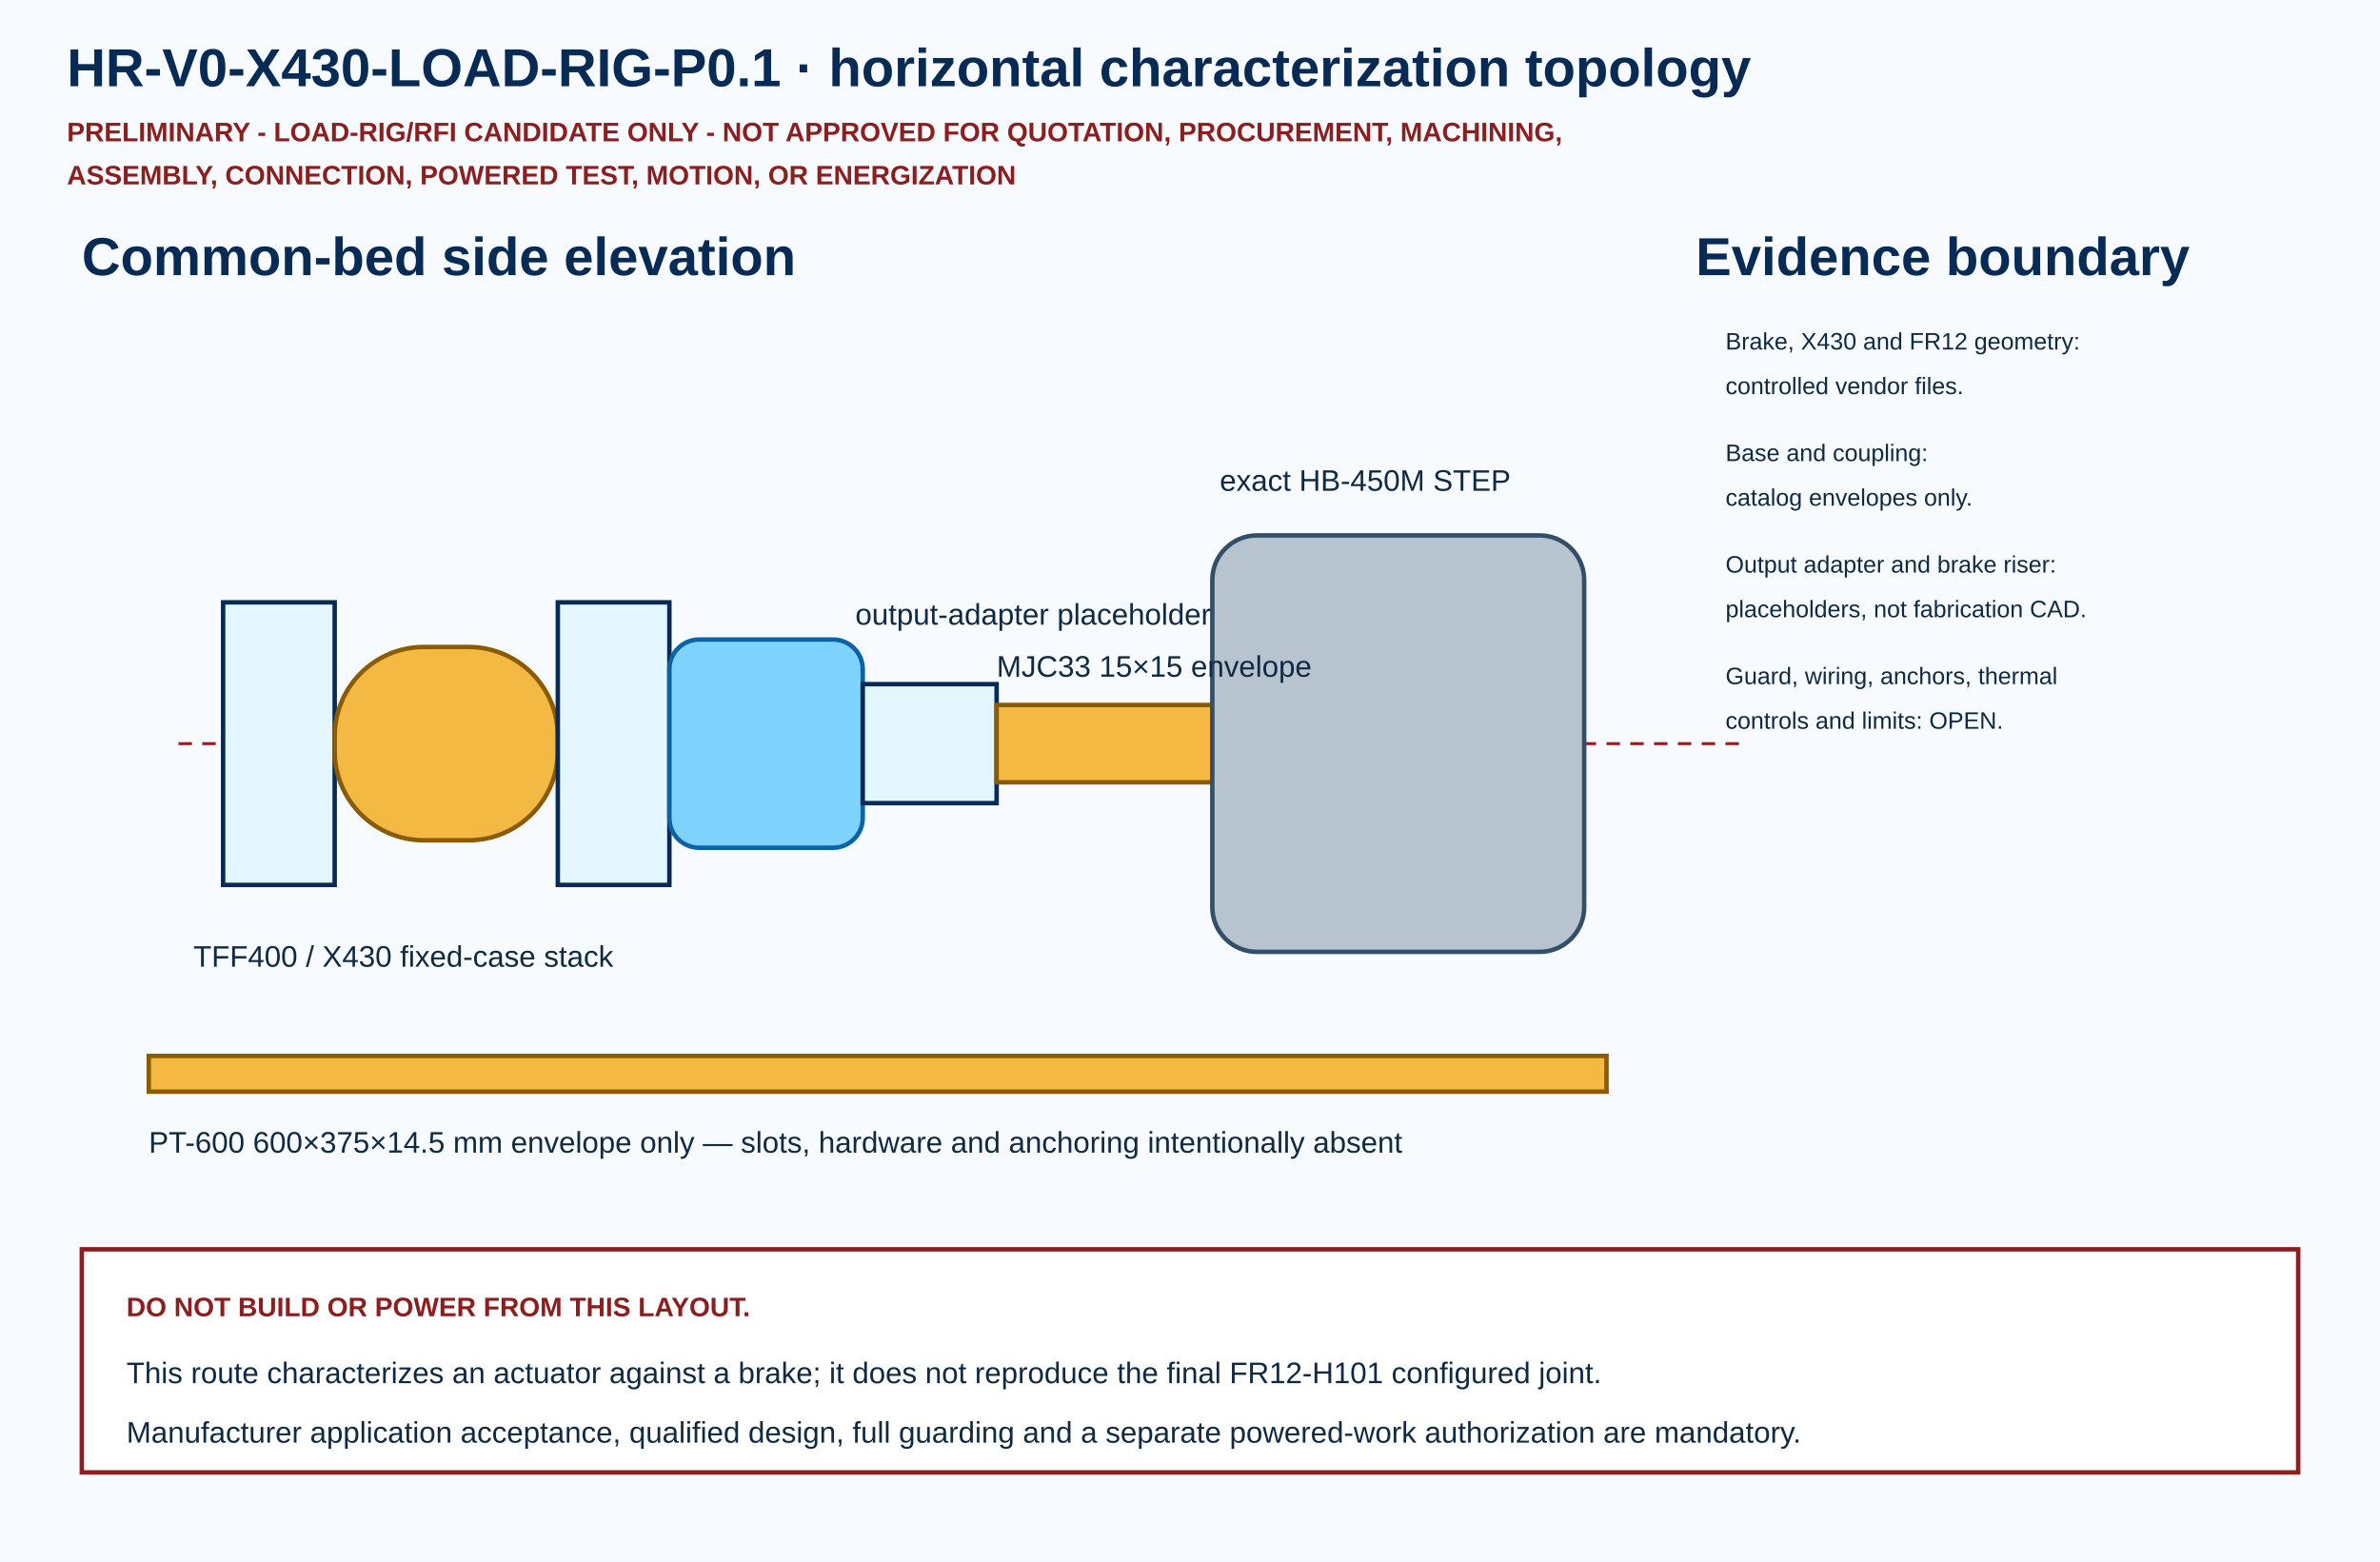
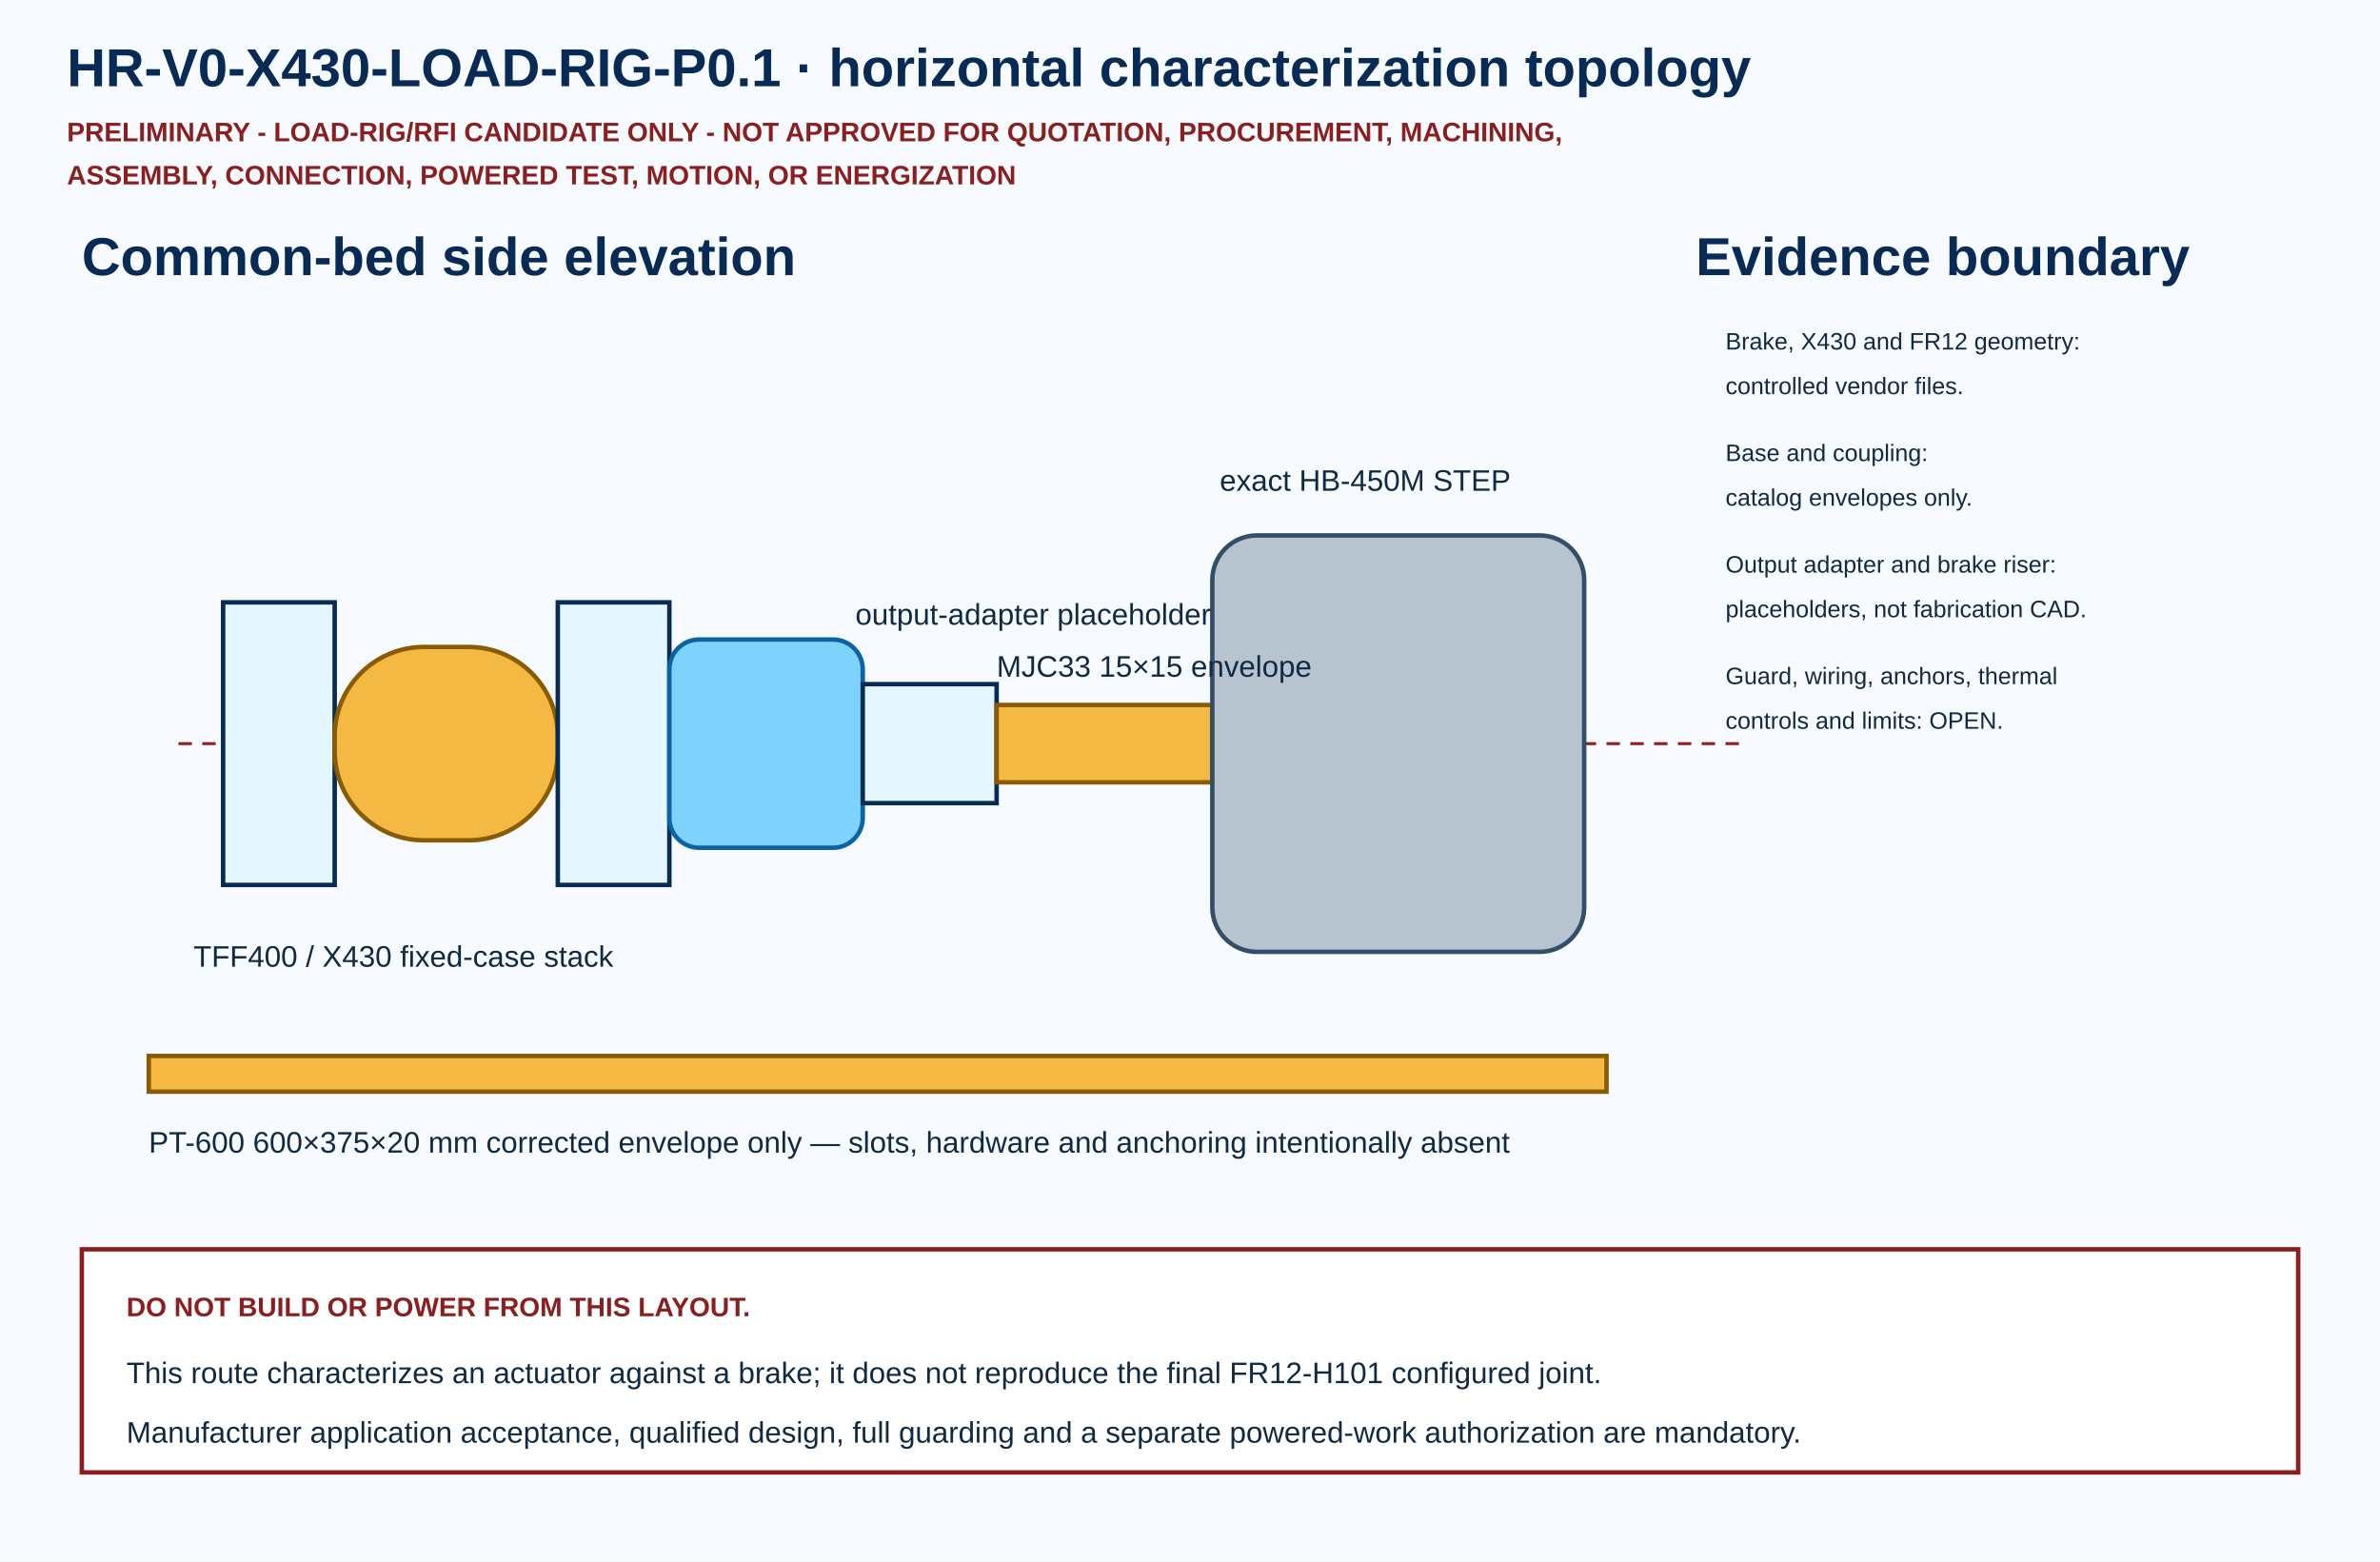
<svg xmlns="http://www.w3.org/2000/svg" width="1600" height="1050" viewBox="0 0 1600 1050" style="max-width:100%;height:auto">
  <style>
text{font-family:Arial,sans-serif;fill:#102a43;font-size:20px}.h{font-size:36px;font-weight:700;fill:#082b55}.w{font-size:18px;font-weight:700;fill:#8b1e1e}.b{fill:#e4f6ff;stroke:#082b55;stroke-width:3}.g{fill:#f4b942;stroke:#8a5b00;stroke-width:3}.s{fill:#7dd3fc;stroke:#0b63a3;stroke-width:3}.x{stroke:#9b1c1c;stroke-width:2;stroke-dasharray:9 7}.sm{font-size:16px}</style>
  <rect width="1600" height="1050" fill="#f7fbff" />
  <text x="45" y="58" class="h">HR-V0-X430-LOAD-RIG-P0.1 · horizontal characterization topology</text>
  <text x="45" y="95" class="w">PRELIMINARY - LOAD-RIG/RFI CANDIDATE ONLY - NOT APPROVED FOR QUOTATION, PROCUREMENT, MACHINING,</text>
  <text x="45" y="124" class="w">ASSEMBLY, CONNECTION, POWERED TEST, MOTION, OR ENERGIZATION</text>
  <text x="55" y="185" class="h">Common-bed side elevation</text>
  <rect x="100" y="710" width="980" height="24" class="g" />
  <line x1="120" y1="500" x2="1170" y2="500" class="x" />
  <rect x="150" y="405" width="75" height="190" class="b" />
  <rect x="225" y="435" width="150" height="130" rx="60" class="g" />
  <rect x="375" y="405" width="75" height="190" class="b" />
  <rect x="450" y="430" width="130" height="140" rx="20" class="s" />
  <rect x="580" y="460" width="90" height="80" class="b" />
  <rect x="670" y="474" width="145" height="52" class="g" />
  <rect x="815" y="360" width="250" height="280" rx="30" fill="#b7c4cf" stroke="#334e68" stroke-width="3" />
  <text x="130" y="650">TFF400 / X430 fixed-case stack</text>
  <text x="575" y="420">output-adapter placeholder</text>
  <text x="670" y="455">MJC33 15×15 envelope</text>
  <text x="820" y="330">exact HB-450M STEP</text>
-   <text x="100" y="775">PT-600 600×375×14.5 mm envelope only — slots, hardware and anchoring intentionally absent</text>
+   <text x="100" y="775">PT-600 600×375×20 mm corrected envelope only — slots, hardware and anchoring intentionally absent</text>
  <text x="1140" y="185" class="h">Evidence boundary</text>
  <text x="1160" y="235" class="sm">Brake, X430 and FR12 geometry:</text>
  <text x="1160" y="265" class="sm">controlled vendor files.</text>
  <text x="1160" y="310" class="sm">Base and coupling:</text>
  <text x="1160" y="340" class="sm">catalog envelopes only.</text>
  <text x="1160" y="385" class="sm">Output adapter and brake riser:</text>
  <text x="1160" y="415" class="sm">placeholders, not fabrication CAD.</text>
  <text x="1160" y="460" class="sm">Guard, wiring, anchors, thermal</text>
  <text x="1160" y="490" class="sm">controls and limits: OPEN.</text>
  <rect x="55" y="840" width="1490" height="150" fill="#fff" stroke="#8b1e1e" stroke-width="3" />
  <text x="85" y="885" class="w">DO NOT BUILD OR POWER FROM THIS LAYOUT.</text>
  <text x="85" y="930">This route characterizes an actuator against a brake; it does not reproduce the final FR12-H101 configured joint.</text>
  <text x="85" y="970">Manufacturer application acceptance, qualified design, full guarding and a separate powered-work authorization are mandatory.</text>
</svg>
